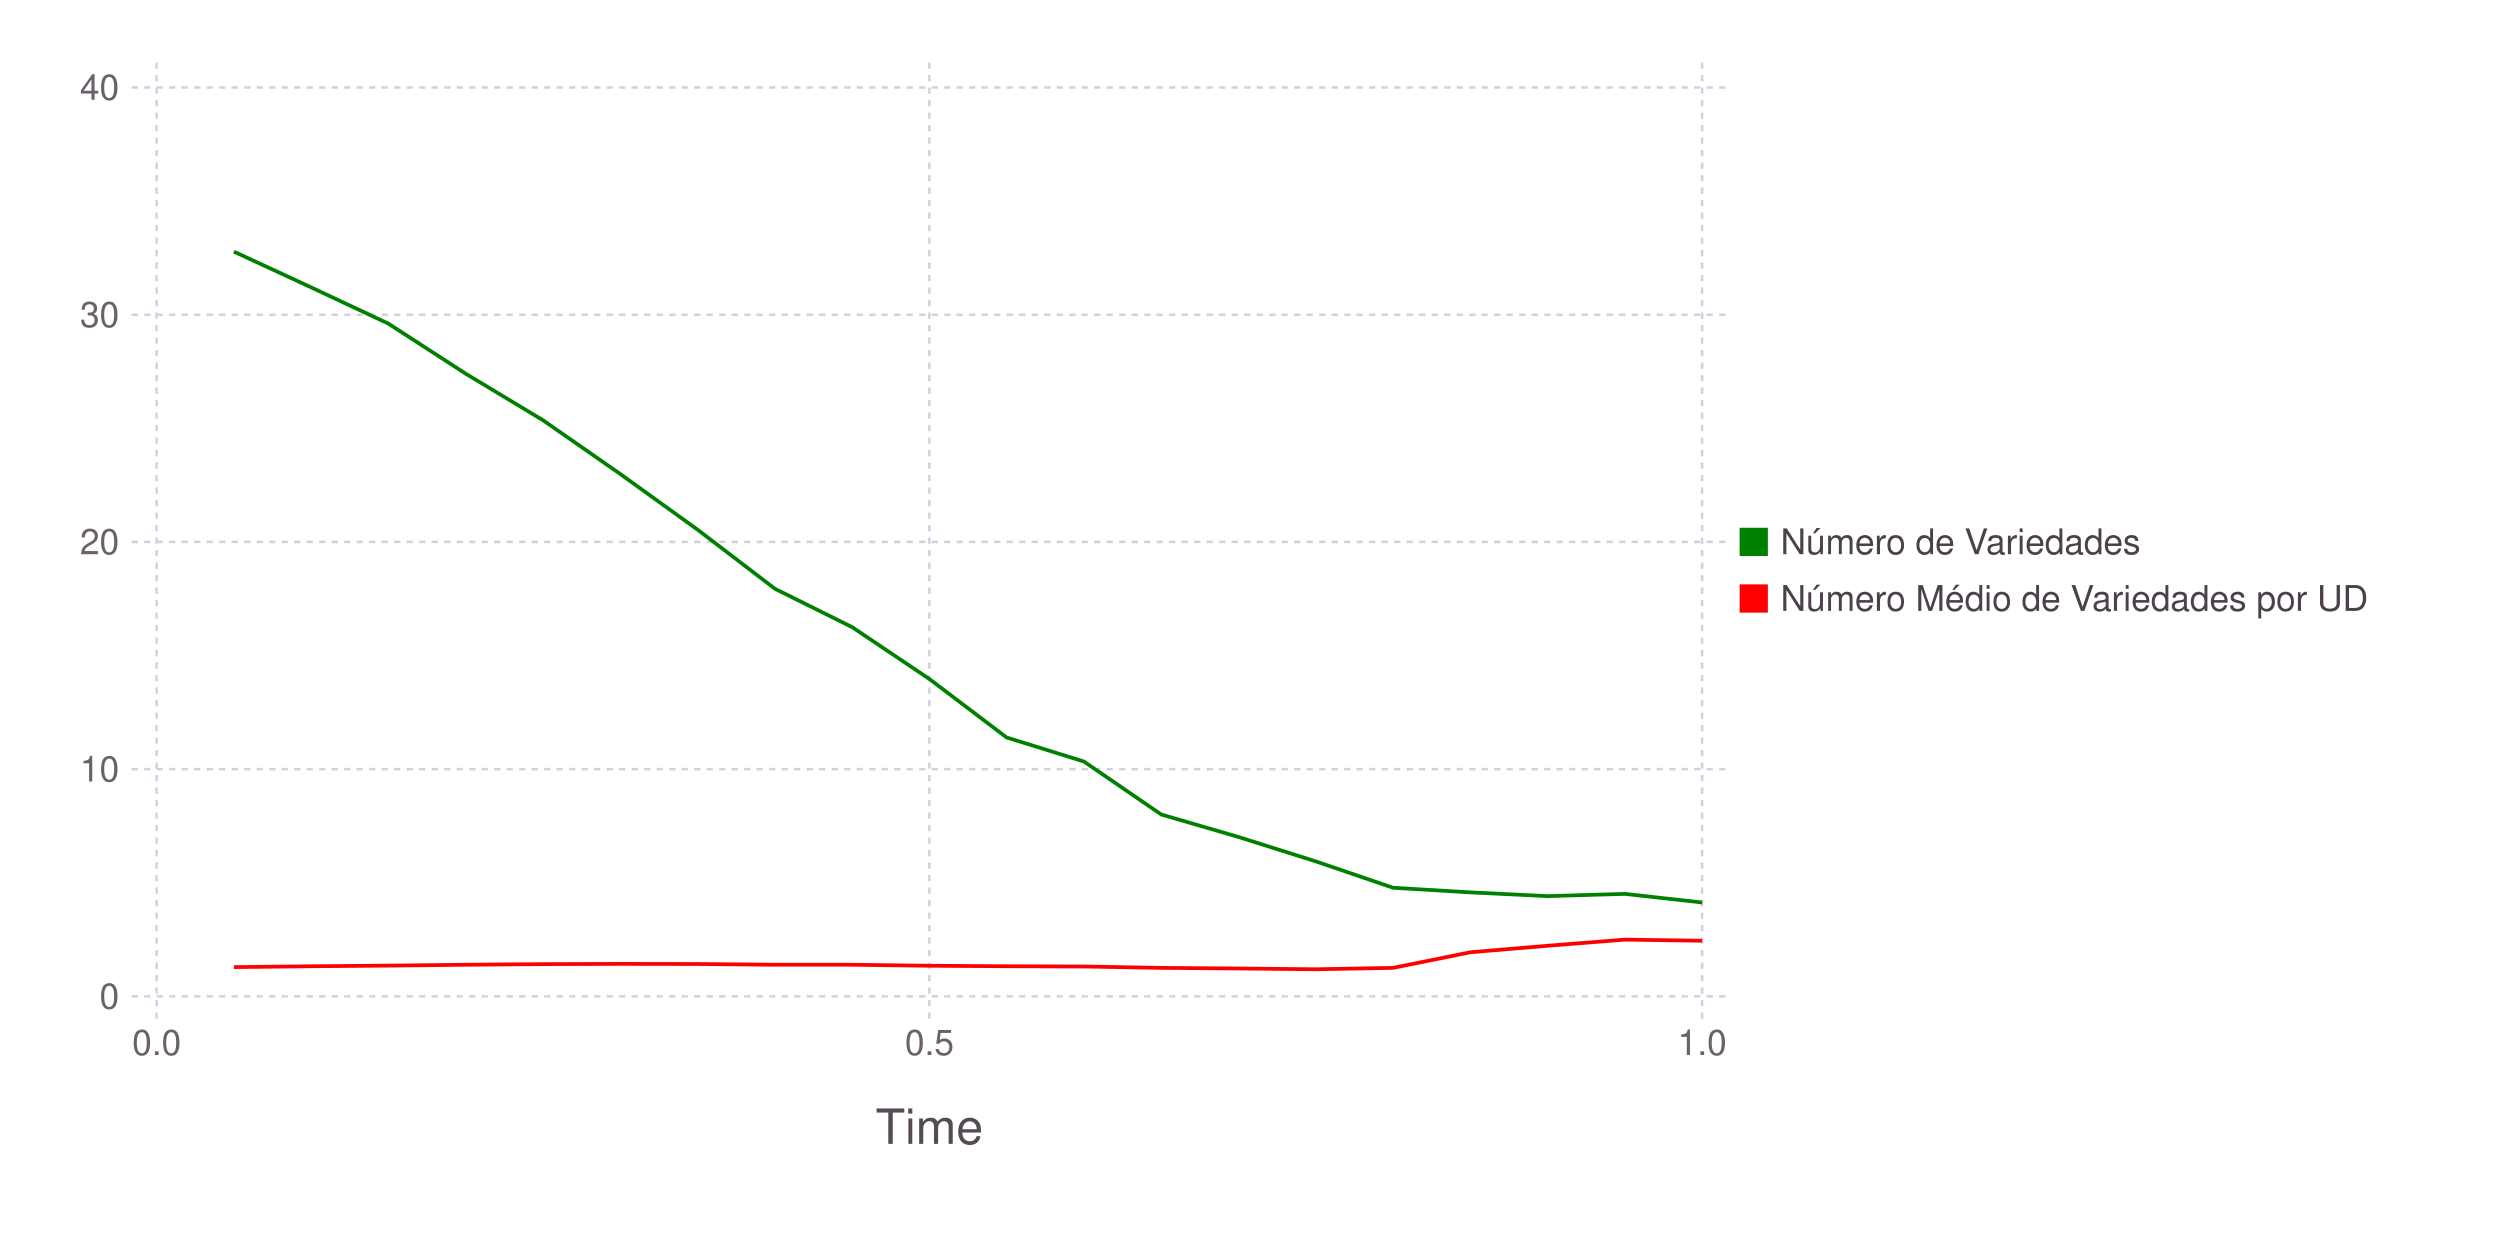
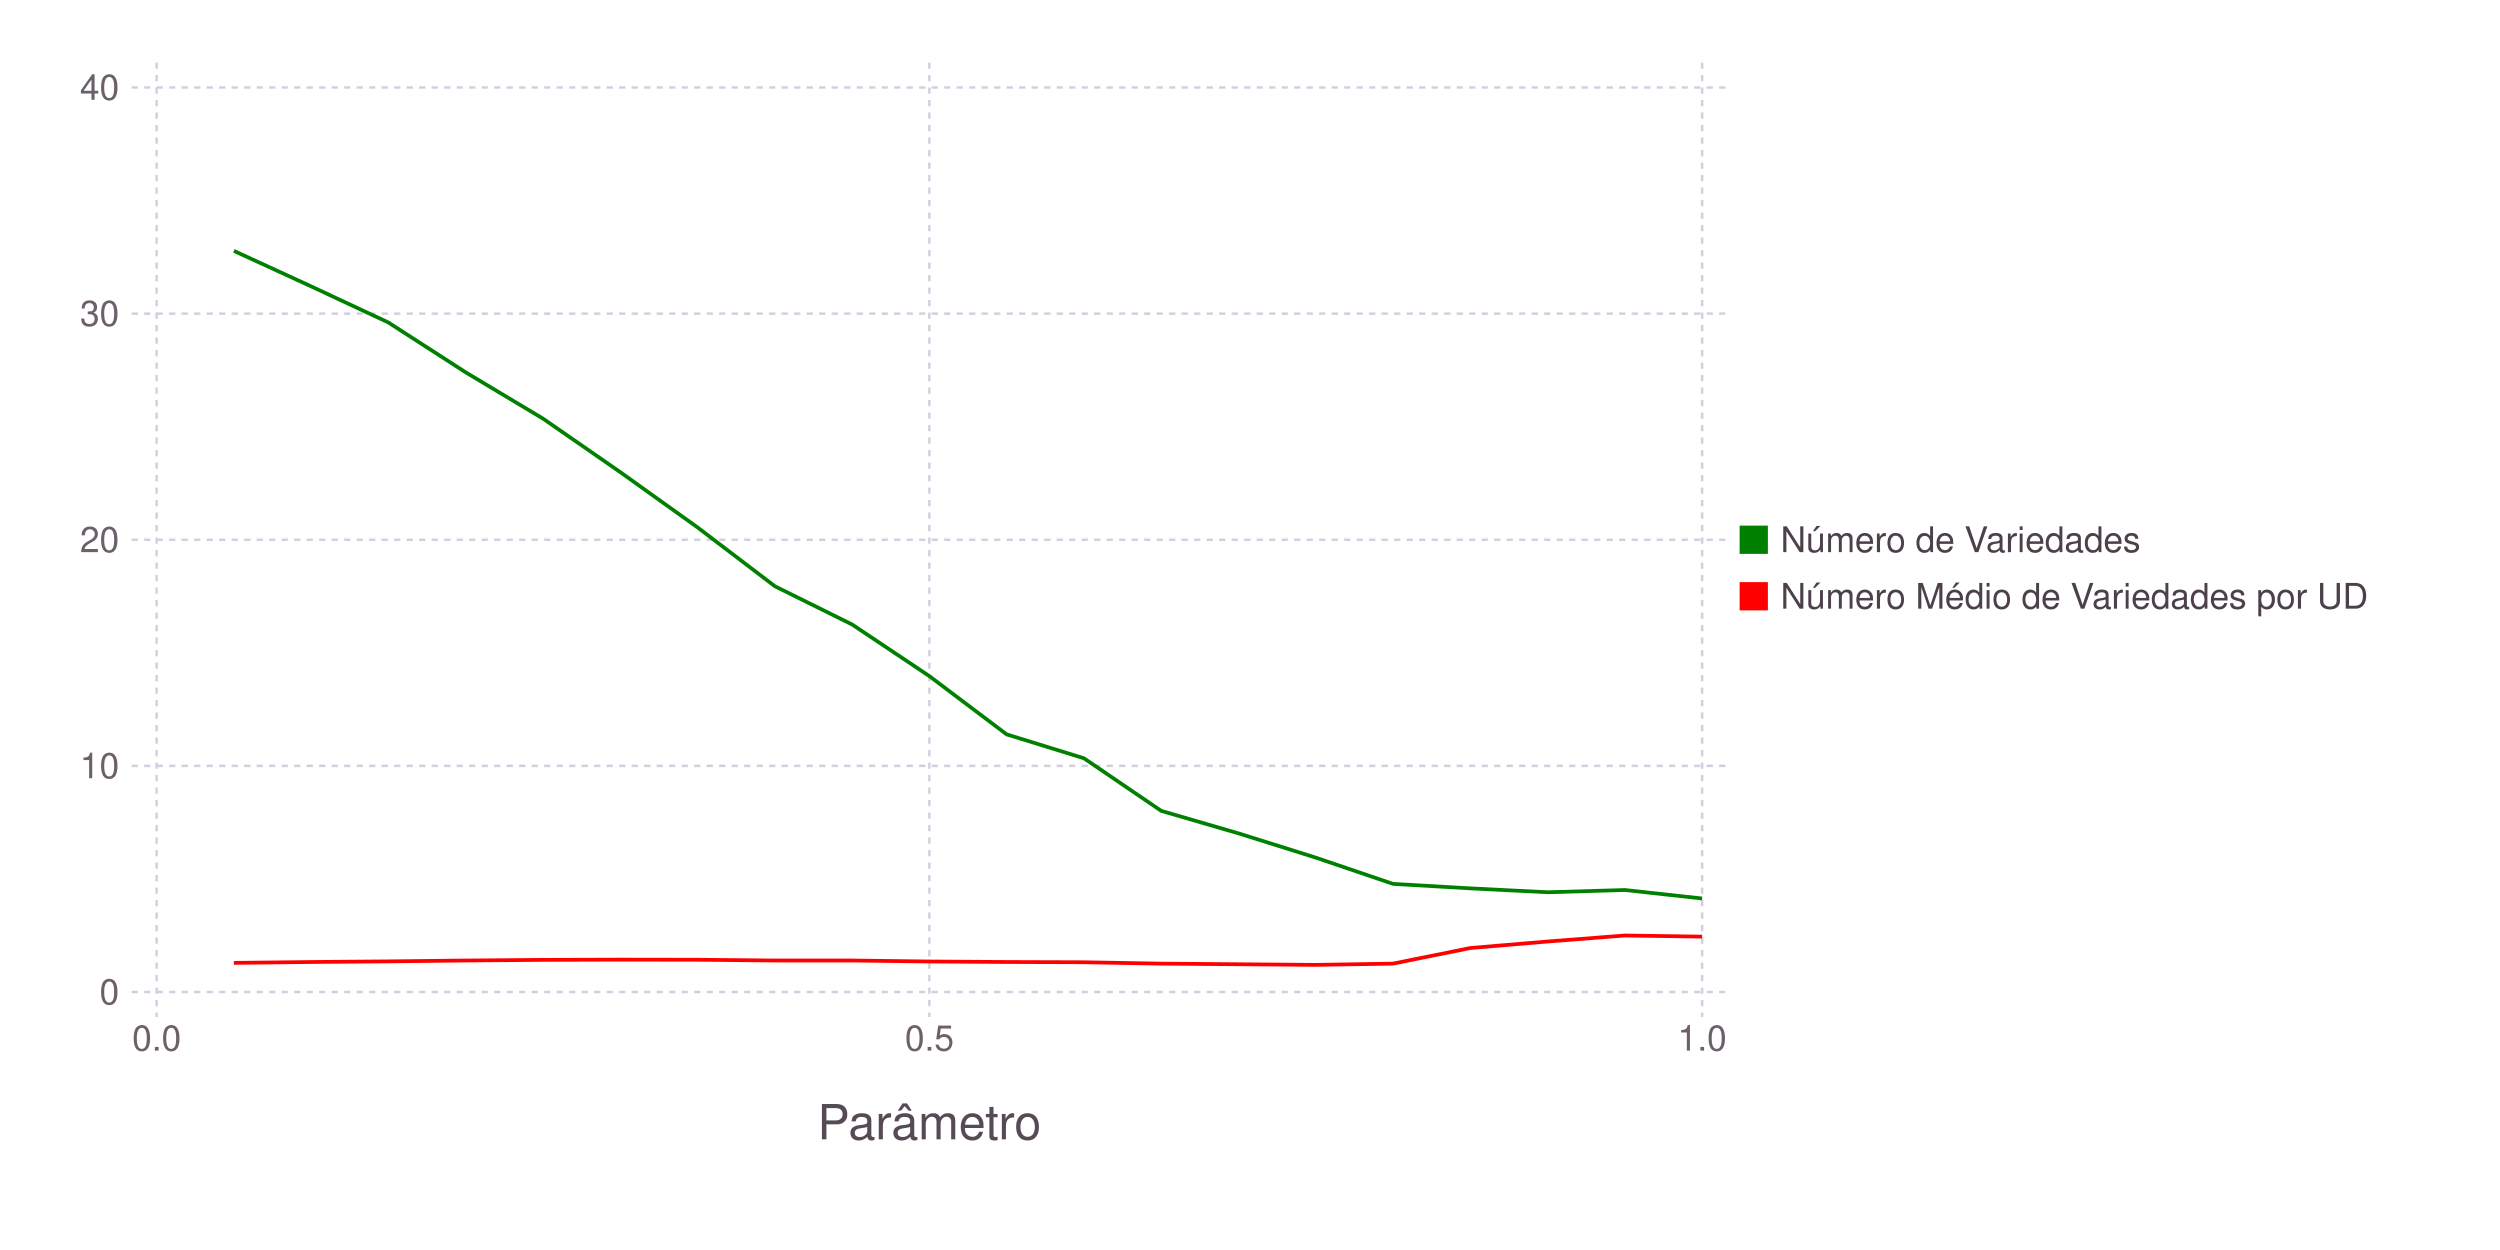
<svg xmlns="http://www.w3.org/2000/svg" version="1.2" width="200mm" height="100mm" viewBox="0 0 200 100" stroke="none" fill="#000000" stroke-width="0.3" font-size="3.88">
-   <g class="plotroot xscalable yscalable" id="img-46fe19dc-1">
-     <g font-size="3.88" font-family="'PT Sans','Helvetica Neue','Helvetica',sans-serif" fill="#564A55" stroke="#000000" stroke-opacity="0.000" id="img-46fe19dc-2">
-       <text x="74.35" y="89.18" text-anchor="middle" dy="0.6em">Time</text>
+   <g class="plotroot xscalable yscalable" id="img-edc3765a-1">
+     <g font-size="3.88" font-family="'PT Sans','Helvetica Neue','Helvetica',sans-serif" fill="#564A55" stroke="#000000" stroke-opacity="0.000" id="img-edc3765a-2">
+       <text x="74.35" y="88.82" text-anchor="middle" dy="0.6em">Parâmetro</text>
    </g>
-     <g class="guide xlabels" font-size="2.82" font-family="'PT Sans Caption','Helvetica Neue','Helvetica',sans-serif" fill="#6C606B" id="img-46fe19dc-3">
-       <text x="12.53" y="82.71" text-anchor="middle" dy="0.6em">0.0</text>
-       <text x="74.35" y="82.71" text-anchor="middle" dy="0.6em">0.5</text>
-       <text x="136.17" y="82.71" text-anchor="middle" dy="0.6em">1.0</text>
+     <g class="guide xlabels" font-size="2.82" font-family="'PT Sans Caption','Helvetica Neue','Helvetica',sans-serif" fill="#6C606B" id="img-edc3765a-3">
+       <text x="12.53" y="82.36" text-anchor="middle" dy="0.6em">0.0</text>
+       <text x="74.35" y="82.36" text-anchor="middle" dy="0.6em">0.5</text>
+       <text x="136.17" y="82.36" text-anchor="middle" dy="0.6em">1.0</text>
    </g>
-     <g class="guide colorkey" id="img-46fe19dc-4">
-       <g fill="#4C404B" font-size="2.82" font-family="'PT Sans','Helvetica Neue','Helvetica',sans-serif" id="img-46fe19dc-5">
-         <text x="142.44" y="43.35" dy="0.35em">Número de Variedades</text>
-         <text x="142.44" y="47.88" dy="0.35em">Número Médio de Variedades por UD</text>
+     <g class="guide colorkey" id="img-edc3765a-4">
+       <g fill="#4C404B" font-size="2.82" font-family="'PT Sans','Helvetica Neue','Helvetica',sans-serif" id="img-edc3765a-5">
+         <text x="142.44" y="43.18" dy="0.35em">Número de Variedades</text>
+         <text x="142.44" y="47.71" dy="0.35em">Número Médio de Variedades por UD</text>
      </g>
-       <g stroke="#000000" stroke-opacity="0.000" id="img-46fe19dc-6">
-         <rect x="139.17" y="42.22" width="2.26" height="2.26" fill="#008000" />
-         <rect x="139.17" y="46.75" width="2.26" height="2.26" fill="#FF0000" />
+       <g stroke="#000000" stroke-opacity="0.000" id="img-edc3765a-6">
+         <rect x="139.17" y="42.05" width="2.26" height="2.26" fill="#008000" />
+         <rect x="139.17" y="46.57" width="2.26" height="2.26" fill="#FF0000" />
      </g>
-       <g fill="#362A35" font-size="3.88" font-family="'PT Sans','Helvetica Neue','Helvetica',sans-serif" stroke="#000000" stroke-opacity="0.000" id="img-46fe19dc-7">
-         <text x="139.17" y="36.83" />
+       <g fill="#362A35" font-size="3.88" font-family="'PT Sans','Helvetica Neue','Helvetica',sans-serif" stroke="#000000" stroke-opacity="0.000" id="img-edc3765a-7">
+         <text x="139.17" y="36.65" />
      </g>
    </g>
-     <g clip-path="url(#img-46fe19dc-8)">
-       <g id="img-46fe19dc-9">
-         <g pointer-events="visible" opacity="1" fill="#000000" fill-opacity="0.000" stroke="#000000" stroke-opacity="0.000" class="guide background" id="img-46fe19dc-10">
-           <rect x="10.53" y="5" width="127.64" height="76.71" />
+     <g clip-path="url(#img-edc3765a-8)">
+       <g id="img-edc3765a-9">
+         <g pointer-events="visible" opacity="1" fill="#000000" fill-opacity="0.000" stroke="#000000" stroke-opacity="0.000" class="guide background" id="img-edc3765a-10">
+           <rect x="10.53" y="5" width="127.64" height="76.36" />
        </g>
-         <g class="guide ygridlines xfixed" stroke-dasharray="0.5,0.5" stroke-width="0.2" stroke="#D0D0E0" id="img-46fe19dc-11">
-           <path fill="none" d="M10.53,79.71 L 138.17 79.71" />
-           <path fill="none" d="M10.53,61.53 L 138.17 61.53" />
-           <path fill="none" d="M10.53,43.35 L 138.17 43.35" />
-           <path fill="none" d="M10.53,25.18 L 138.17 25.18" />
+         <g class="guide ygridlines xfixed" stroke-dasharray="0.5,0.5" stroke-width="0.2" stroke="#D0D0E0" id="img-edc3765a-11">
+           <path fill="none" d="M10.53,79.36 L 138.17 79.36" />
+           <path fill="none" d="M10.53,61.27 L 138.17 61.27" />
+           <path fill="none" d="M10.53,43.18 L 138.17 43.18" />
+           <path fill="none" d="M10.53,25.09 L 138.17 25.09" />
          <path fill="none" d="M10.53,7 L 138.17 7" />
        </g>
-         <g class="guide xgridlines yfixed" stroke-dasharray="0.5,0.5" stroke-width="0.2" stroke="#D0D0E0" id="img-46fe19dc-12">
-           <path fill="none" d="M12.53,5 L 12.53 81.71" />
-           <path fill="none" d="M74.35,5 L 74.35 81.71" />
-           <path fill="none" d="M136.17,5 L 136.17 81.71" />
+         <g class="guide xgridlines yfixed" stroke-dasharray="0.5,0.5" stroke-width="0.2" stroke="#D0D0E0" id="img-edc3765a-12">
+           <path fill="none" d="M12.53,5 L 12.53 81.36" />
+           <path fill="none" d="M74.35,5 L 74.35 81.36" />
+           <path fill="none" d="M136.17,5 L 136.17 81.36" />
        </g>
-         <g class="plotpanel" id="img-46fe19dc-13">
-           <g stroke-width="0.3" fill="#000000" fill-opacity="0.000" class="geometry" stroke-dasharray="none" stroke="#FF0000" id="img-46fe19dc-14">
-             <path fill="none" d="M18.71,77.37 L 24.89 77.3 31.07 77.25 37.26 77.18 43.44 77.13 49.62 77.11 55.8 77.12 61.99 77.18 68.17 77.18 74.35 77.26 80.53 77.3 86.71 77.32 92.9 77.43 99.08 77.48 105.26 77.54 111.44 77.43 117.63 76.18 123.81 75.66 129.99 75.17 136.17 75.26" />
+         <g class="plotpanel" id="img-edc3765a-13">
+           <g stroke-width="0.3" fill="#000000" fill-opacity="0.000" class="geometry" stroke-dasharray="none" stroke="#FF0000" id="img-edc3765a-14">
+             <path fill="none" d="M18.71,77.03 L 24.89 76.96 31.07 76.91 37.26 76.84 43.44 76.79 49.62 76.77 55.8 76.78 61.99 76.84 68.17 76.84 74.35 76.92 80.53 76.96 86.71 76.98 92.9 77.09 99.08 77.14 105.26 77.19 111.44 77.09 117.63 75.84 123.81 75.32 129.99 74.84 136.17 74.93" />
          </g>
-           <g stroke-width="0.3" fill="#000000" fill-opacity="0.000" class="geometry" stroke-dasharray="none" stroke="#008000" id="img-46fe19dc-15">
-             <path fill="none" d="M18.71,20.13 L 24.89 22.99 31.07 25.89 37.26 29.9 43.44 33.62 49.62 37.92 55.8 42.37 61.99 47.1 68.17 50.17 74.35 54.32 80.53 59 86.71 60.92 92.9 65.16 99.08 66.96 105.26 68.91 111.44 71.02 117.63 71.39 123.81 71.69 129.99 71.51 136.17 72.2" />
+           <g stroke-width="0.3" fill="#000000" fill-opacity="0.000" class="geometry" stroke-dasharray="none" stroke="#008000" id="img-edc3765a-15">
+             <path fill="none" d="M18.71,20.07 L 24.89 22.91 31.07 25.8 37.26 29.79 43.44 33.49 49.62 37.77 55.8 42.19 61.99 46.9 68.17 49.96 74.35 54.09 80.53 58.75 86.71 60.66 92.9 64.87 99.08 66.67 105.26 68.61 111.44 70.71 117.63 71.07 123.81 71.38 129.99 71.2 136.17 71.88" />
          </g>
        </g>
      </g>
    </g>
-     <g class="guide ylabels" font-size="2.82" font-family="'PT Sans Caption','Helvetica Neue','Helvetica',sans-serif" fill="#6C606B" id="img-46fe19dc-16">
-       <text x="9.53" y="79.71" text-anchor="end" dy="0.35em">0</text>
-       <text x="9.53" y="61.53" text-anchor="end" dy="0.35em">10</text>
-       <text x="9.53" y="43.35" text-anchor="end" dy="0.35em">20</text>
-       <text x="9.53" y="25.18" text-anchor="end" dy="0.35em">30</text>
+     <g class="guide ylabels" font-size="2.82" font-family="'PT Sans Caption','Helvetica Neue','Helvetica',sans-serif" fill="#6C606B" id="img-edc3765a-16">
+       <text x="9.53" y="79.36" text-anchor="end" dy="0.35em">0</text>
+       <text x="9.53" y="61.27" text-anchor="end" dy="0.35em">10</text>
+       <text x="9.53" y="43.18" text-anchor="end" dy="0.35em">20</text>
+       <text x="9.53" y="25.09" text-anchor="end" dy="0.35em">30</text>
      <text x="9.53" y="7" text-anchor="end" dy="0.35em">40</text>
    </g>
  </g>
  <defs>
-     <clipPath id="img-46fe19dc-8">
-       <path d="M10.53,5 L 138.17 5 138.17 81.71 10.53 81.71" />
+     <clipPath id="img-edc3765a-8">
+       <path d="M10.53,5 L 138.17 5 138.17 81.36 10.53 81.36" />
    </clipPath>
  </defs>
</svg>
